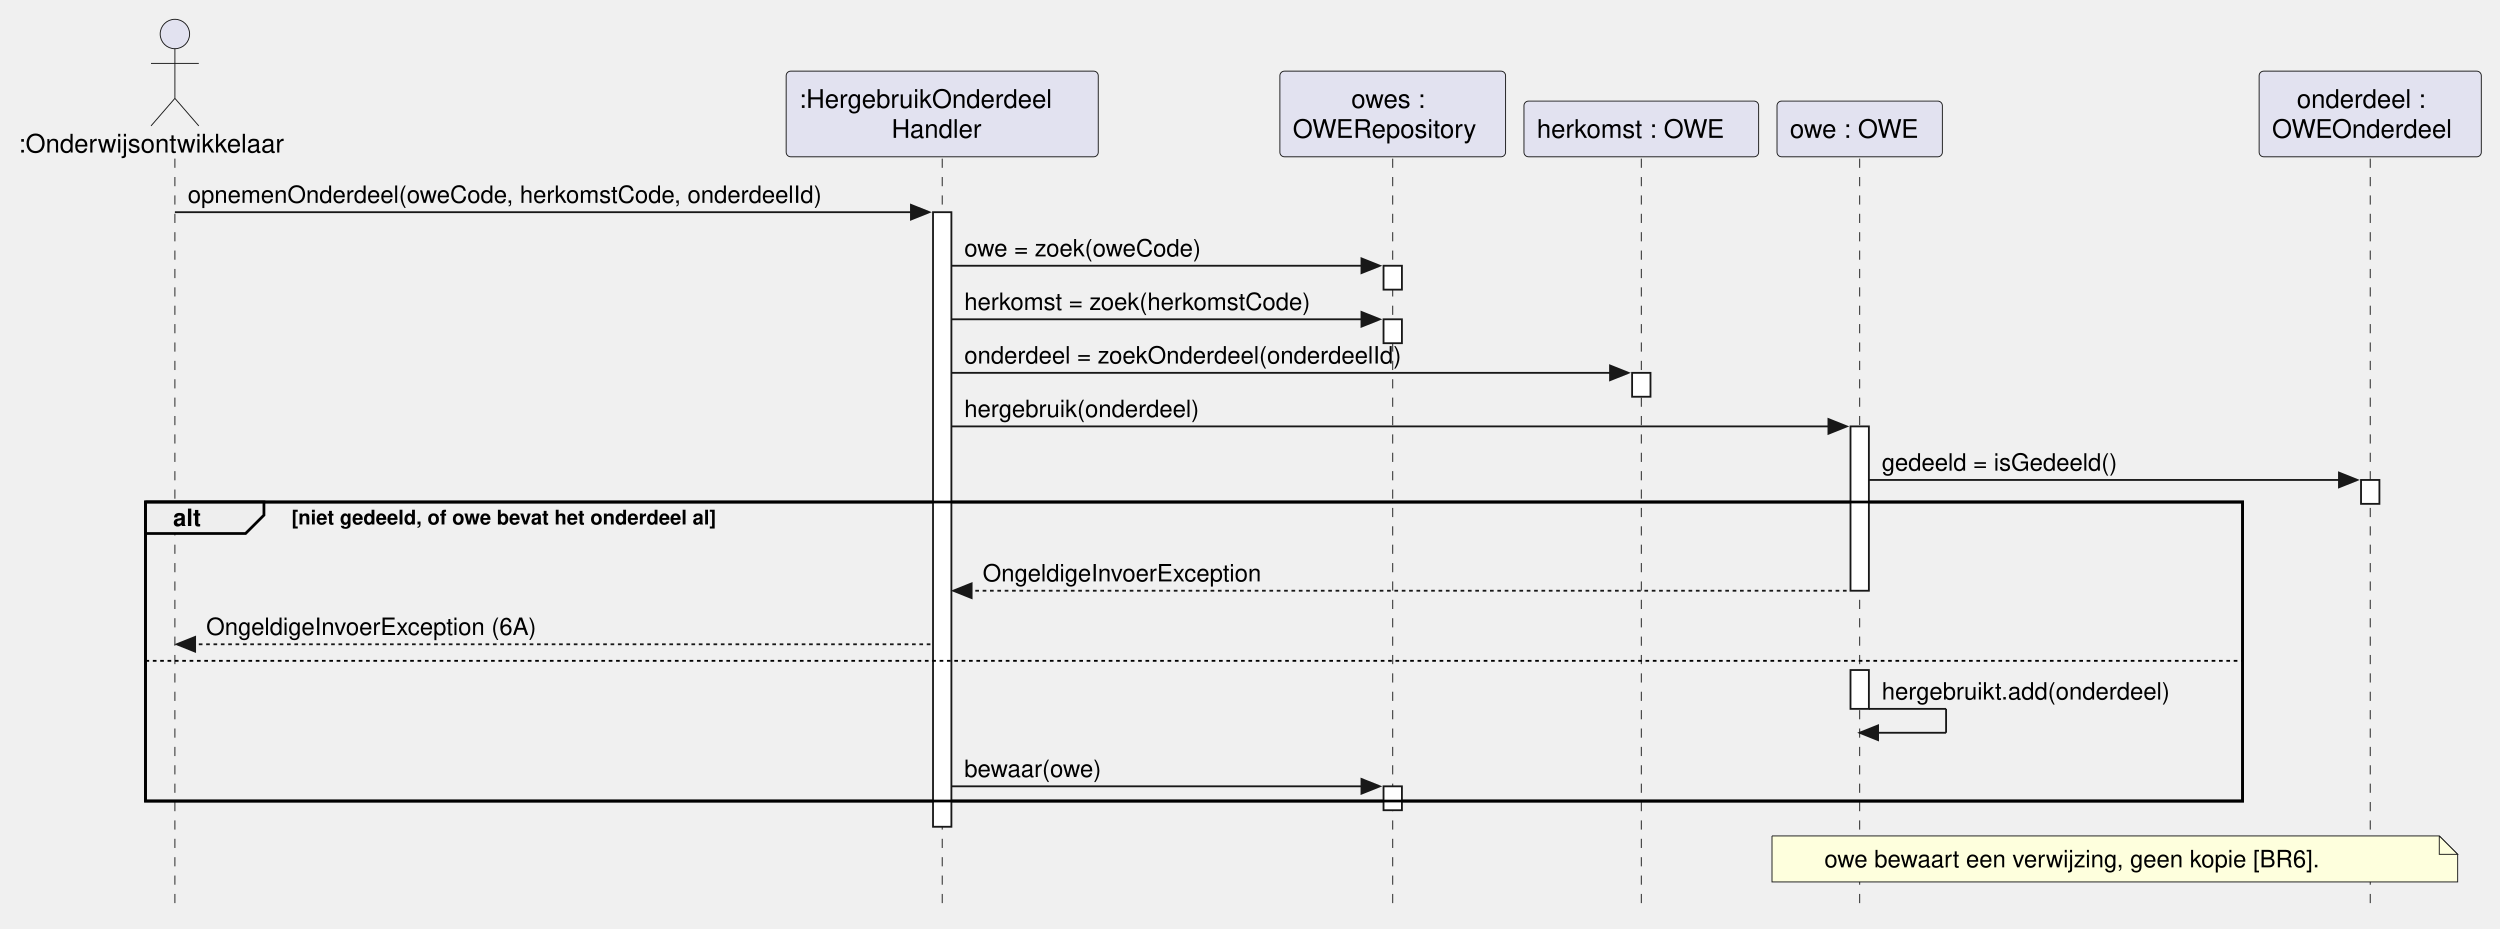
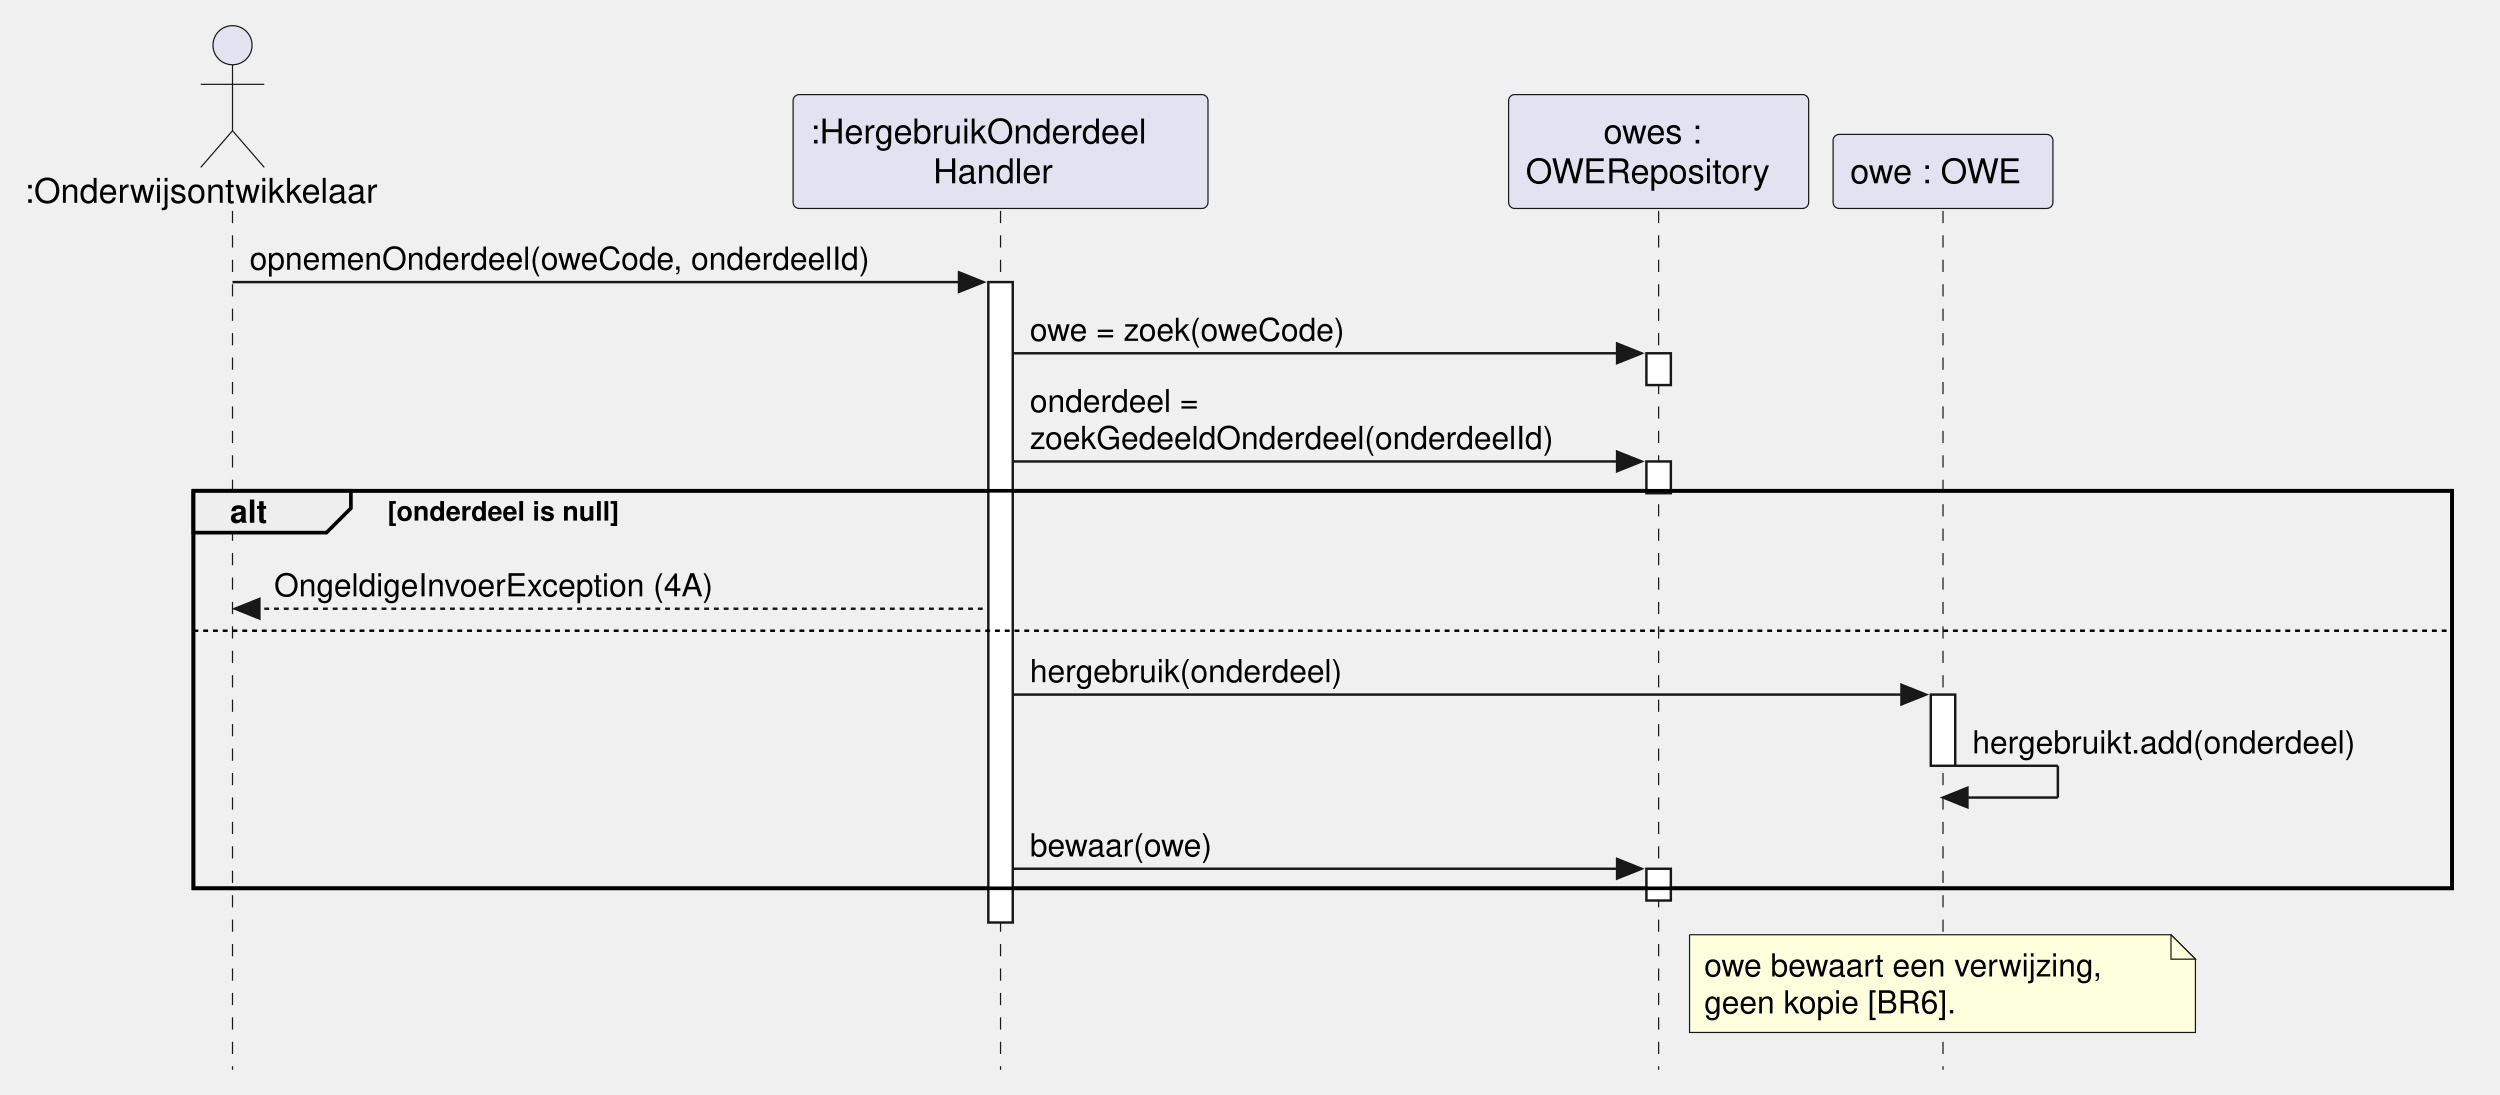
- <svg xmlns="http://www.w3.org/2000/svg" version="1.1" data-diagram-type="SEQUENCE" style="width:1360px;height:505px;background:#FFFFFF;" width="1360px" height="505px" viewBox="0 0 1360 505" zoomAndPan="magnify" preserveAspectRatio="none" contentStyleType="text/css">
+ <svg xmlns="http://www.w3.org/2000/svg" version="1.1" data-diagram-type="SEQUENCE" style="width:1023px;height:448px;background:#FFFFFF;" width="1023px" height="448px" viewBox="0 0 1023 448" zoomAndPan="magnify" preserveAspectRatio="none" contentStyleType="text/css">
  <defs />
  <g font-family="sans-serif" lengthAdjust="spacing">
-     <rect x="79.144" y="273.094" width="1140.827" height="162.664" fill="none" style="stroke:#000;stroke-width:1.5;" />
+     <rect x="79.144" y="200.828" width="924.233" height="162.664" fill="none" style="stroke:#000;stroke-width:1.5;" />
    <g>
-       <rect x="91.644" y="86.297" width="8" height="408.594" fill="#000" fill-opacity="0" />
-       <line x1="95.144" y1="86.297" x2="95.144" y2="494.891" style="stroke:#181818;stroke-width:0.5;stroke-dasharray:5,5;" />
+       <rect x="91.644" y="86.297" width="8" height="351.461" fill="#000" fill-opacity="0" />
+       <line x1="95.144" y1="86.297" x2="95.144" y2="437.758" style="stroke:#181818;stroke-width:0.5;stroke-dasharray:5,5;" />
    </g>
    <g>
-       <rect x="509.063" y="86.297" width="8" height="408.594" fill="#000" fill-opacity="0" />
-       <line x1="512.563" y1="86.297" x2="512.563" y2="494.891" style="stroke:#181818;stroke-width:0.5;stroke-dasharray:5,5;" />
+       <rect x="405.92" y="86.297" width="8" height="351.461" fill="#000" fill-opacity="0" />
+       <line x1="409.42" y1="86.297" x2="409.42" y2="437.758" style="stroke:#181818;stroke-width:0.5;stroke-dasharray:5,5;" />
    </g>
    <g>
-       <rect x="507.563" y="115.43" width="10" height="334.328" fill="#FFF" style="stroke:#181818;stroke-width:1;" />
+       <rect x="404.42" y="115.43" width="10" height="262.063" fill="#FFF" style="stroke:#181818;stroke-width:1;" />
    </g>
    <g>
-       <rect x="754.144" y="86.297" width="8" height="408.594" fill="#000" fill-opacity="0" />
-       <line x1="757.644" y1="86.297" x2="757.644" y2="494.891" style="stroke:#181818;stroke-width:0.5;stroke-dasharray:5,5;" />
+       <rect x="675.211" y="86.297" width="8" height="351.461" fill="#000" fill-opacity="0" />
+       <line x1="678.711" y1="86.297" x2="678.711" y2="437.758" style="stroke:#181818;stroke-width:0.5;stroke-dasharray:5,5;" />
    </g>
    <g>
-       <rect x="752.644" y="144.563" width="10" height="13" fill="#FFF" style="stroke:#181818;stroke-width:1;" />
+       <rect x="673.711" y="144.563" width="10" height="13" fill="#FFF" style="stroke:#181818;stroke-width:1;" />
    </g>
    <g>
-       <rect x="752.644" y="173.695" width="10" height="13" fill="#FFF" style="stroke:#181818;stroke-width:1;" />
+       <rect x="673.711" y="188.828" width="10" height="13" fill="#FFF" style="stroke:#181818;stroke-width:1;" />
    </g>
    <g>
-       <rect x="752.644" y="427.758" width="10" height="13" fill="#FFF" style="stroke:#181818;stroke-width:1;" />
+       <rect x="673.711" y="355.492" width="10" height="13" fill="#FFF" style="stroke:#181818;stroke-width:1;" />
    </g>
    <g>
-       <rect x="889.365" y="86.297" width="8" height="408.594" fill="#000" fill-opacity="0" />
-       <line x1="892.865" y1="86.297" x2="892.865" y2="494.891" style="stroke:#181818;stroke-width:0.5;stroke-dasharray:5,5;" />
+       <rect x="791.578" y="86.297" width="8" height="351.461" fill="#000" fill-opacity="0" />
+       <line x1="795.078" y1="86.297" x2="795.078" y2="437.758" style="stroke:#181818;stroke-width:0.5;stroke-dasharray:5,5;" />
    </g>
    <g>
-       <rect x="887.865" y="202.828" width="10" height="13" fill="#FFF" style="stroke:#181818;stroke-width:1;" />
-     </g>
-     <g>
-       <rect x="1008.172" y="86.297" width="8" height="408.594" fill="#000" fill-opacity="0" />
-       <line x1="1011.672" y1="86.297" x2="1011.672" y2="494.891" style="stroke:#181818;stroke-width:0.5;stroke-dasharray:5,5;" />
-     </g>
-     <g>
-       <rect x="1006.672" y="231.961" width="10" height="89.398" fill="#FFF" style="stroke:#181818;stroke-width:1;" />
-     </g>
-     <g>
-       <rect x="1006.672" y="364.492" width="10" height="21.133" fill="#FFF" style="stroke:#181818;stroke-width:1;" />
-     </g>
-     <g>
-       <rect x="1285.901" y="86.297" width="8" height="408.594" fill="#000" fill-opacity="0" />
-       <line x1="1289.401" y1="86.297" x2="1289.401" y2="494.891" style="stroke:#181818;stroke-width:0.5;stroke-dasharray:5,5;" />
-     </g>
-     <g>
-       <rect x="1284.401" y="261.094" width="10" height="13" fill="#FFF" style="stroke:#181818;stroke-width:1;" />
+       <rect x="790.078" y="284.227" width="10" height="29.133" fill="#FFF" style="stroke:#181818;stroke-width:1;" />
    </g>
    <text x="10" y="82.995" fill="#000" font-size="14" textLength="164.288" font-family="Helvetica">:Onderwijsontwikkelaar</text>
    <ellipse cx="95.144" cy="18.5" rx="8" ry="8" fill="#E2E2F0" style="stroke:#181818;stroke-width:0.5;" />
    <path d="M95.144,26.5 L95.144,53.5 M82.144,34.5 L108.144,34.5 M95.144,53.5 L82.144,68.5 M95.144,53.5 L108.144,68.5" style="stroke:#181818;stroke-width:0.5;" fill="none" />
-     <rect x="427.675" y="38.703" width="169.777" height="46.594" fill="#E2E2F0" style="stroke:#181818;stroke-width:0.5;" rx="2.5" ry="2.5" />
-     <text x="434.675" y="58.698" fill="#000" font-size="14" textLength="155.777" font-family="Helvetica">:HergebruikOnderdeel</text>
-     <text x="485.001" y="74.995" fill="#000" font-size="14" textLength="55.125" font-family="Helvetica">Handler</text>
-     <rect x="696.254" y="38.703" width="122.78" height="46.594" fill="#E2E2F0" style="stroke:#181818;stroke-width:0.5;" rx="2.5" ry="2.5" />
-     <text x="735.099" y="58.698" fill="#000" font-size="14" textLength="45.09" font-family="Helvetica">owes :</text>
-     <text x="703.254" y="74.995" fill="#000" font-size="14" textLength="108.78" font-family="Helvetica">OWERepository</text>
-     <rect x="829.034" y="55" width="127.661" height="30.297" fill="#E2E2F0" style="stroke:#181818;stroke-width:0.5;" rx="2.5" ry="2.5" />
-     <text x="836.034" y="74.995" fill="#000" font-size="14" textLength="113.661" font-family="Helvetica">herkomst : OWE</text>
-     <rect x="966.695" y="55" width="89.954" height="30.297" fill="#E2E2F0" style="stroke:#181818;stroke-width:0.5;" rx="2.5" ry="2.5" />
-     <text x="973.695" y="74.995" fill="#000" font-size="14" textLength="75.954" font-family="Helvetica">owe : OWE</text>
-     <rect x="1228.971" y="38.703" width="120.859" height="46.594" fill="#E2E2F0" style="stroke:#181818;stroke-width:0.5;" rx="2.5" ry="2.5" />
-     <text x="1249.469" y="58.698" fill="#000" font-size="14" textLength="79.864" font-family="Helvetica">onderdeel :</text>
-     <text x="1235.971" y="74.995" fill="#000" font-size="14" textLength="106.859" font-family="Helvetica">OWEOnderdeel</text>
-     <polygon points="495.563,111.43,505.563,115.43,495.563,119.43" fill="#181818" style="stroke:#181818;stroke-width:1;stroke-linejoin:miter;stroke-miterlimit:10;" />
-     <line x1="95.144" y1="115.43" x2="501.563" y2="115.43" style="stroke:#181818;stroke-width:1;" />
-     <text x="102.144" y="110.364" fill="#000" font-size="13" textLength="388.419" font-family="Helvetica">opnemenOnderdeel(oweCode, herkomstCode, onderdeelId)</text>
-     <polygon points="740.644,140.563,750.644,144.563,740.644,148.563" fill="#181818" style="stroke:#181818;stroke-width:1;stroke-linejoin:miter;stroke-miterlimit:10;" />
-     <line x1="517.563" y1="144.563" x2="746.644" y2="144.563" style="stroke:#181818;stroke-width:1;" />
-     <text x="524.563" y="139.497" fill="#000" font-size="13" textLength="146.053" font-family="Helvetica">owe = zoek(oweCode)</text>
-     <polygon points="740.644,169.695,750.644,173.695,740.644,177.695" fill="#181818" style="stroke:#181818;stroke-width:1;stroke-linejoin:miter;stroke-miterlimit:10;" />
-     <line x1="517.563" y1="173.695" x2="746.644" y2="173.695" style="stroke:#181818;stroke-width:1;" />
-     <text x="524.563" y="168.629" fill="#000" font-size="13" textLength="216.081" font-family="Helvetica">herkomst = zoek(herkomstCode)</text>
-     <polygon points="875.865,198.828,885.865,202.828,875.865,206.828" fill="#181818" style="stroke:#181818;stroke-width:1;stroke-linejoin:miter;stroke-miterlimit:10;" />
-     <line x1="517.563" y1="202.828" x2="881.865" y2="202.828" style="stroke:#181818;stroke-width:1;" />
-     <text x="524.563" y="197.762" fill="#000" font-size="13" textLength="270.912" font-family="Helvetica">onderdeel = zoekOnderdeel(onderdeelId)</text>
-     <polygon points="994.672,227.961,1004.672,231.961,994.672,235.961" fill="#181818" style="stroke:#181818;stroke-width:1;stroke-linejoin:miter;stroke-miterlimit:10;" />
-     <line x1="517.563" y1="231.961" x2="1000.672" y2="231.961" style="stroke:#181818;stroke-width:1;" />
-     <text x="524.563" y="226.895" fill="#000" font-size="13" textLength="146.599" font-family="Helvetica">hergebruik(onderdeel)</text>
-     <polygon points="1272.401,257.094,1282.401,261.094,1272.401,265.094" fill="#181818" style="stroke:#181818;stroke-width:1;stroke-linejoin:miter;stroke-miterlimit:10;" />
-     <line x1="1016.672" y1="261.094" x2="1278.401" y2="261.094" style="stroke:#181818;stroke-width:1;" />
-     <text x="1023.672" y="256.028" fill="#000" font-size="13" textLength="146.231" font-family="Helvetica">gedeeld = isGedeeld()</text>
-     <path d="M79.144,273.094 L143.587,273.094 L143.587,280.227 L133.587,290.227 L79.144,290.227 L79.144,273.094" style="stroke:#000;stroke-width:1.5;" fill="#EEE" />
-     <rect x="79.144" y="273.094" width="1140.827" height="162.664" fill="none" style="stroke:#000;stroke-width:1.5;" />
-     <text x="94.144" y="286.161" fill="#000" font-size="13" textLength="19.443" font-weight="700" font-family="Helvetica">alt</text>
-     <text x="158.587" y="285.304" fill="#000" font-size="11" textLength="282.299" font-weight="700" font-family="Helvetica">[niet gedeeld, of owe bevat het onderdeel al]</text>
-     <polygon points="528.563,317.359,518.563,321.359,528.563,325.359" fill="#181818" style="stroke:#181818;stroke-width:1;stroke-linejoin:miter;stroke-miterlimit:10;" />
-     <line x1="522.563" y1="321.359" x2="1005.672" y2="321.359" style="stroke:#181818;stroke-width:1;stroke-dasharray:2,2;" />
-     <text x="534.563" y="316.293" fill="#000" font-size="13" textLength="171.717" font-family="Helvetica">OngeldigeInvoerException</text>
-     <polygon points="106.144,346.492,96.144,350.492,106.144,354.492" fill="#181818" style="stroke:#181818;stroke-width:1;stroke-linejoin:miter;stroke-miterlimit:10;" />
-     <line x1="100.144" y1="350.492" x2="506.563" y2="350.492" style="stroke:#181818;stroke-width:1;stroke-dasharray:2,2;" />
-     <text x="112.144" y="345.426" fill="#000" font-size="13" textLength="203.157" font-family="Helvetica">OngeldigeInvoerException (6A)</text>
-     <line x1="79.144" y1="359.492" x2="1219.971" y2="359.492" style="stroke:#000;stroke-width:1;stroke-dasharray:2,2;" />
-     <line x1="1016.672" y1="385.625" x2="1058.672" y2="385.625" style="stroke:#181818;stroke-width:1;" />
-     <line x1="1058.672" y1="385.625" x2="1058.672" y2="398.625" style="stroke:#181818;stroke-width:1;" />
-     <line x1="1011.672" y1="398.625" x2="1058.672" y2="398.625" style="stroke:#181818;stroke-width:1;" />
-     <polygon points="1021.672,394.625,1011.672,398.625,1021.672,402.625" fill="#181818" style="stroke:#181818;stroke-width:1;stroke-linejoin:miter;stroke-miterlimit:10;" />
-     <text x="1023.672" y="380.559" fill="#000" font-size="13" textLength="180.299" font-family="Helvetica">hergebruikt.add(onderdeel)</text>
-     <polygon points="740.644,423.758,750.644,427.758,740.644,431.758" fill="#181818" style="stroke:#181818;stroke-width:1;stroke-linejoin:miter;stroke-miterlimit:10;" />
-     <line x1="517.563" y1="427.758" x2="746.644" y2="427.758" style="stroke:#181818;stroke-width:1;" />
-     <text x="524.563" y="422.692" fill="#000" font-size="13" textLength="84.887" font-family="Helvetica">bewaar(owe)</text>
-     <path d="M963.969,454.758 L963.969,479.758 L1336.969,479.758 L1336.969,464.758 L1326.969,454.758 L963.969,454.758" style="stroke:#181818;stroke-width:0.5;" fill="#FEFFDD" />
-     <path d="M1326.969,454.758 L1326.969,464.758 L1336.969,464.758 L1326.969,454.758" style="stroke:#181818;stroke-width:0.5;" fill="#FEFFDD" />
-     <text x="992.461" y="471.825" fill="#000" font-size="13" textLength="307.15" font-family="Helvetica">owe bewaart een verwijzing, geen kopie [BR6].</text>
+     <rect x="324.532" y="38.703" width="169.777" height="46.594" fill="#E2E2F0" style="stroke:#181818;stroke-width:0.5;" rx="2.5" ry="2.5" />
+     <text x="331.532" y="58.698" fill="#000" font-size="14" textLength="155.777" font-family="Helvetica">:HergebruikOnderdeel</text>
+     <text x="381.858" y="74.995" fill="#000" font-size="14" textLength="55.125" font-family="Helvetica">Handler</text>
+     <rect x="617.321" y="38.703" width="122.78" height="46.594" fill="#E2E2F0" style="stroke:#181818;stroke-width:0.5;" rx="2.5" ry="2.5" />
+     <text x="656.166" y="58.698" fill="#000" font-size="14" textLength="45.09" font-family="Helvetica">owes :</text>
+     <text x="624.321" y="74.995" fill="#000" font-size="14" textLength="108.78" font-family="Helvetica">OWERepository</text>
+     <rect x="750.101" y="55" width="89.954" height="30.297" fill="#E2E2F0" style="stroke:#181818;stroke-width:0.5;" rx="2.5" ry="2.5" />
+     <text x="757.101" y="74.995" fill="#000" font-size="14" textLength="75.954" font-family="Helvetica">owe : OWE</text>
+     <polygon points="392.42,111.43,402.42,115.43,392.42,119.43" fill="#181818" style="stroke:#181818;stroke-width:1;stroke-linejoin:miter;stroke-miterlimit:10;" />
+     <line x1="95.144" y1="115.43" x2="398.42" y2="115.43" style="stroke:#181818;stroke-width:1;" />
+     <text x="102.144" y="110.364" fill="#000" font-size="13" textLength="285.276" font-family="Helvetica">opnemenOnderdeel(oweCode, onderdeelId)</text>
+     <polygon points="661.711,140.563,671.711,144.563,661.711,148.563" fill="#181818" style="stroke:#181818;stroke-width:1;stroke-linejoin:miter;stroke-miterlimit:10;" />
+     <line x1="414.42" y1="144.563" x2="667.711" y2="144.563" style="stroke:#181818;stroke-width:1;" />
+     <text x="421.42" y="139.497" fill="#000" font-size="13" textLength="146.053" font-family="Helvetica">owe = zoek(oweCode)</text>
+     <polygon points="661.711,184.828,671.711,188.828,661.711,192.828" fill="#181818" style="stroke:#181818;stroke-width:1;stroke-linejoin:miter;stroke-miterlimit:10;" />
+     <line x1="414.42" y1="188.828" x2="667.711" y2="188.828" style="stroke:#181818;stroke-width:1;" />
+     <text x="421.42" y="168.629" fill="#000" font-size="13" textLength="80.672" font-family="Helvetica">onderdeel =</text>
+     <text x="421.42" y="183.762" fill="#000" font-size="13" textLength="240.291" font-family="Helvetica">zoekGedeeldOnderdeel(onderdeelId)</text>
+     <path d="M79.144,200.828 L143.587,200.828 L143.587,207.961 L133.587,217.961 L79.144,217.961 L79.144,200.828" style="stroke:#000;stroke-width:1.5;" fill="#EEE" />
+     <rect x="79.144" y="200.828" width="924.233" height="162.664" fill="none" style="stroke:#000;stroke-width:1.5;" />
+     <text x="94.144" y="213.895" fill="#000" font-size="13" textLength="19.443" font-weight="700" font-family="Helvetica">alt</text>
+     <text x="158.587" y="213.039" fill="#000" font-size="11" textLength="113.948" font-weight="700" font-family="Helvetica">[onderdeel is null]</text>
+     <polygon points="106.144,245.094,96.144,249.094,106.144,253.094" fill="#181818" style="stroke:#181818;stroke-width:1;stroke-linejoin:miter;stroke-miterlimit:10;" />
+     <line x1="100.144" y1="249.094" x2="403.42" y2="249.094" style="stroke:#181818;stroke-width:1;stroke-dasharray:2,2;" />
+     <text x="112.144" y="244.028" fill="#000" font-size="13" textLength="203.157" font-family="Helvetica">OngeldigeInvoerException (4A)</text>
+     <line x1="79.144" y1="258.094" x2="1003.377" y2="258.094" style="stroke:#000;stroke-width:1;stroke-dasharray:2,2;" />
+     <polygon points="778.078,280.227,788.078,284.227,778.078,288.227" fill="#181818" style="stroke:#181818;stroke-width:1;stroke-linejoin:miter;stroke-miterlimit:10;" />
+     <line x1="414.42" y1="284.227" x2="784.078" y2="284.227" style="stroke:#181818;stroke-width:1;" />
+     <text x="421.42" y="279.161" fill="#000" font-size="13" textLength="146.599" font-family="Helvetica">hergebruik(onderdeel)</text>
+     <line x1="800.078" y1="313.359" x2="842.078" y2="313.359" style="stroke:#181818;stroke-width:1;" />
+     <line x1="842.078" y1="313.359" x2="842.078" y2="326.359" style="stroke:#181818;stroke-width:1;" />
+     <line x1="795.078" y1="326.359" x2="842.078" y2="326.359" style="stroke:#181818;stroke-width:1;" />
+     <polygon points="805.078,322.359,795.078,326.359,805.078,330.359" fill="#181818" style="stroke:#181818;stroke-width:1;stroke-linejoin:miter;stroke-miterlimit:10;" />
+     <text x="807.078" y="308.293" fill="#000" font-size="13" textLength="180.299" font-family="Helvetica">hergebruikt.add(onderdeel)</text>
+     <polygon points="661.711,351.492,671.711,355.492,661.711,359.492" fill="#181818" style="stroke:#181818;stroke-width:1;stroke-linejoin:miter;stroke-miterlimit:10;" />
+     <line x1="414.42" y1="355.492" x2="667.711" y2="355.492" style="stroke:#181818;stroke-width:1;" />
+     <text x="421.42" y="350.426" fill="#000" font-size="13" textLength="84.887" font-family="Helvetica">bewaar(owe)</text>
+     <path d="M691.366,382.492 L691.366,422.492 L898.366,422.492 L898.366,392.492 L888.366,382.492 L691.366,382.492" style="stroke:#181818;stroke-width:0.5;" fill="#FEFFDD" />
+     <path d="M888.366,382.492 L888.366,392.492 L898.366,392.492 L888.366,382.492" style="stroke:#181818;stroke-width:0.5;" fill="#FEFFDD" />
+     <text x="697.366" y="399.559" fill="#000" font-size="13" textLength="186.424" font-family="Helvetica">owe bewaart een verwijzing,</text>
+     <text x="697.366" y="414.692" fill="#000" font-size="13" textLength="116.594" font-family="Helvetica">geen kopie [BR6].</text>
  </g>
</svg>
